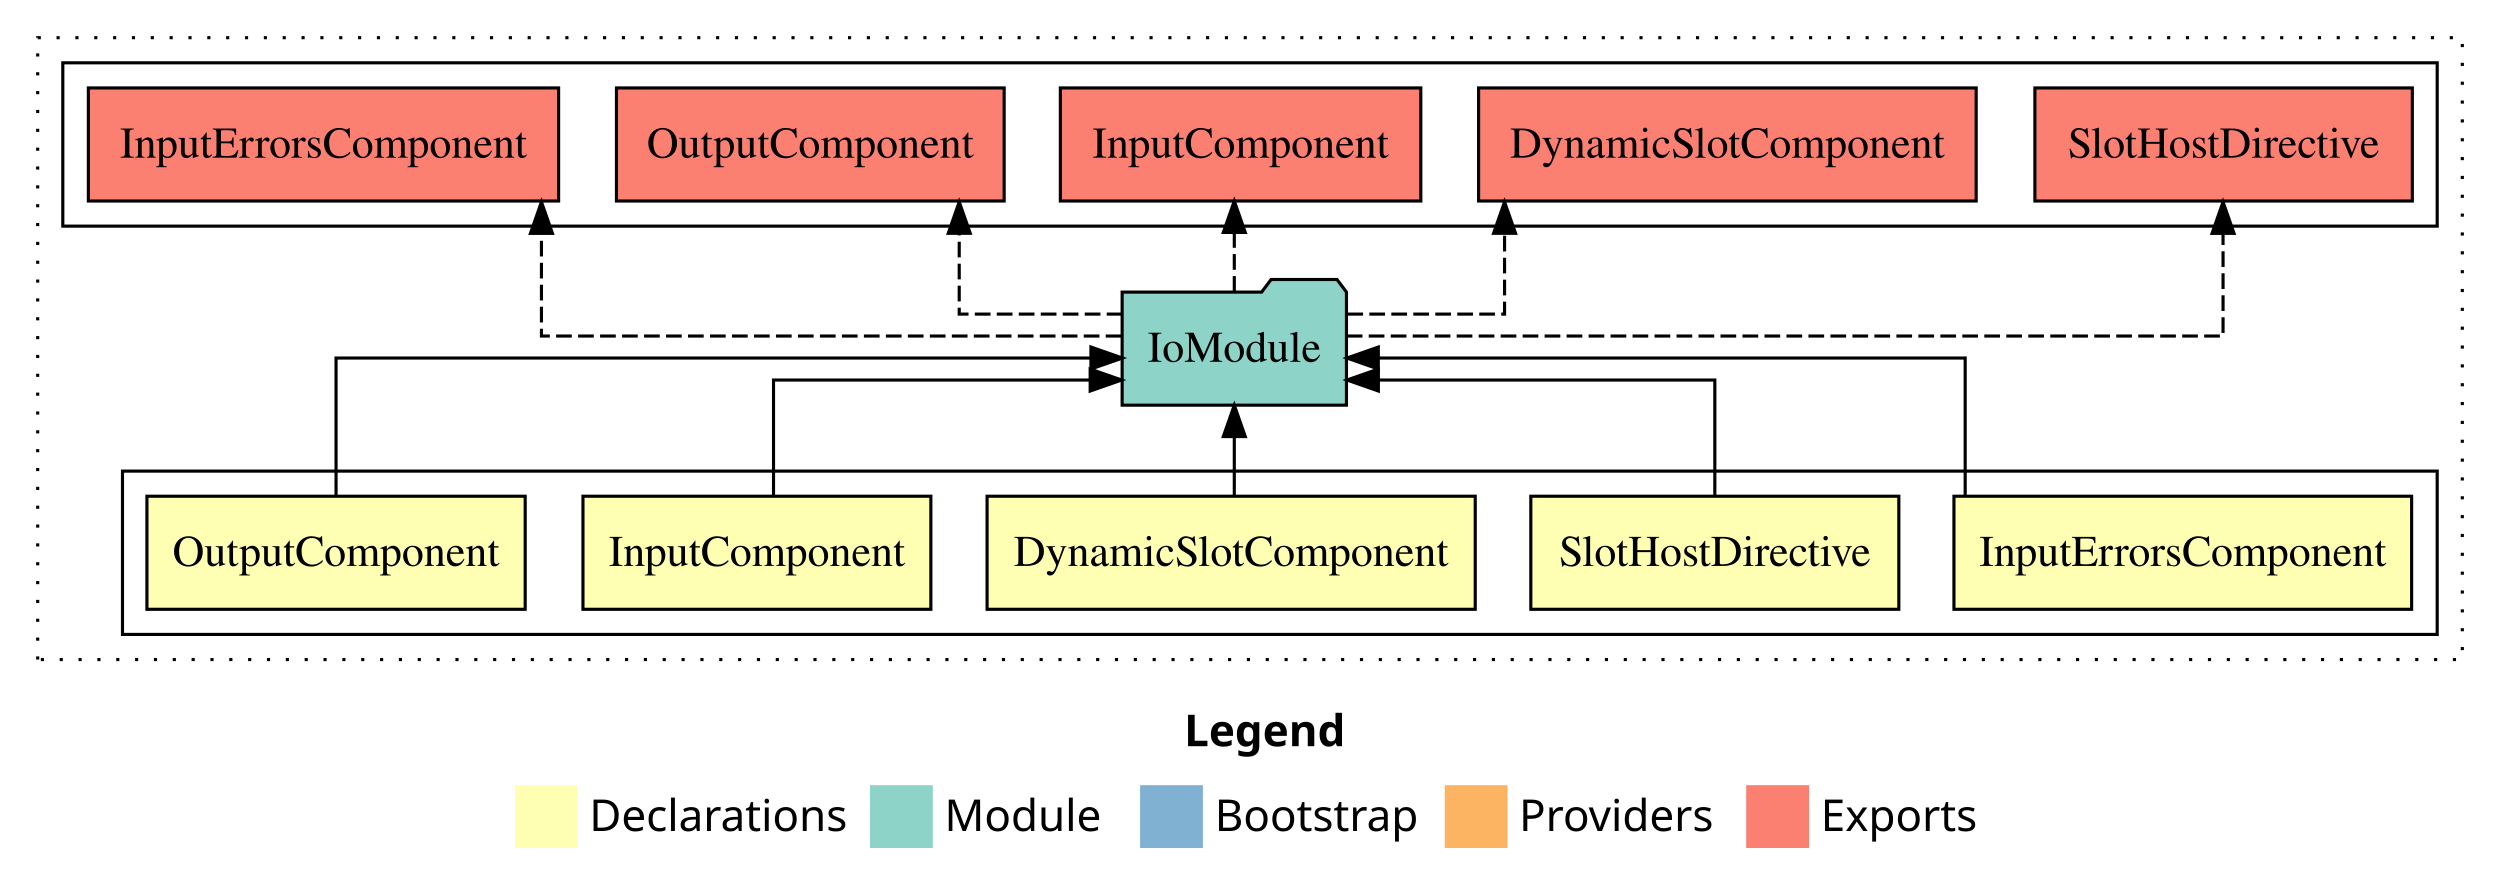
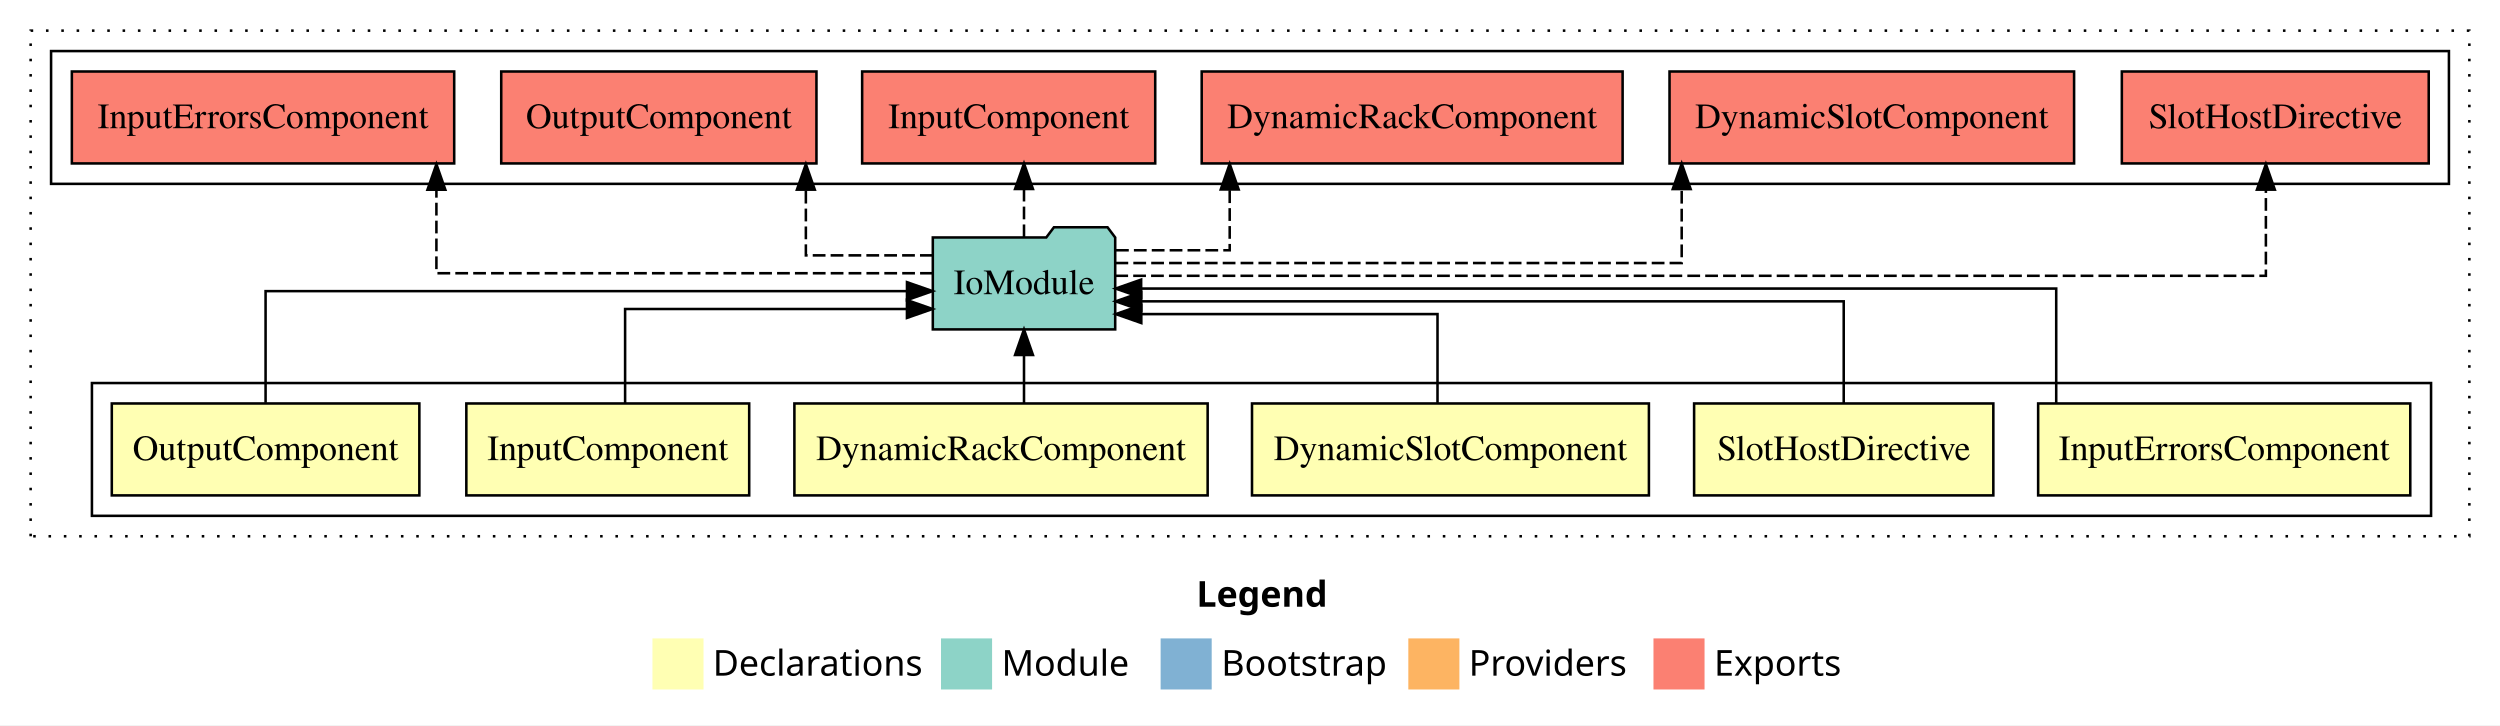
- <svg xmlns="http://www.w3.org/2000/svg" width="796pt" height="284pt" viewBox="0.00 0.00 796.00 284.00">
+ <svg xmlns="http://www.w3.org/2000/svg" width="979pt" height="284pt" viewBox="0.00 0.00 979.00 284.00">
  <g id="graph0" class="graph" transform="scale(1 1) rotate(0) translate(4 280)">
-     <polygon fill="#ffffff" stroke="transparent" points="-4,4 -4,-280 792,-280 792,4 -4,4" />
-     <text text-anchor="start" x="373.009" y="-42.4" font-family="sans-serif" font-weight="bold" font-size="14.00" fill="#000000">Legend</text>
-     <polygon fill="#ffffb3" stroke="transparent" points="160,-10 160,-30 180,-30 180,-10 160,-10" />
-     <text text-anchor="start" x="183.629" y="-15.4" font-family="sans-serif" font-size="14.00" fill="#000000">  Declarations</text>
-     <polygon fill="#8dd3c7" stroke="transparent" points="273,-10 273,-30 293,-30 293,-10 273,-10" />
-     <text text-anchor="start" x="296.725" y="-15.4" font-family="sans-serif" font-size="14.00" fill="#000000">  Module</text>
-     <polygon fill="#80b1d3" stroke="transparent" points="359,-10 359,-30 379,-30 379,-10 359,-10" />
-     <text text-anchor="start" x="382.781" y="-15.4" font-family="sans-serif" font-size="14.00" fill="#000000">  Bootstrap</text>
-     <polygon fill="#fdb462" stroke="transparent" points="456,-10 456,-30 476,-30 476,-10 456,-10" />
-     <text text-anchor="start" x="479.673" y="-15.4" font-family="sans-serif" font-size="14.00" fill="#000000">  Providers</text>
-     <polygon fill="#fb8072" stroke="transparent" points="552,-10 552,-30 572,-30 572,-10 552,-10" />
-     <text text-anchor="start" x="575.726" y="-15.4" font-family="sans-serif" font-size="14.00" fill="#000000">  Exports</text>
+     <polygon fill="#ffffff" stroke="transparent" points="-4,4 -4,-280 975,-280 975,4 -4,4" />
+     <text text-anchor="start" x="464.509" y="-42.4" font-family="sans-serif" font-weight="bold" font-size="14.00" fill="#000000">Legend</text>
+     <polygon fill="#ffffb3" stroke="transparent" points="251.5,-10 251.5,-30 271.5,-30 271.5,-10 251.5,-10" />
+     <text text-anchor="start" x="275.129" y="-15.4" font-family="sans-serif" font-size="14.00" fill="#000000">  Declarations</text>
+     <polygon fill="#8dd3c7" stroke="transparent" points="364.5,-10 364.5,-30 384.5,-30 384.5,-10 364.5,-10" />
+     <text text-anchor="start" x="388.225" y="-15.4" font-family="sans-serif" font-size="14.00" fill="#000000">  Module</text>
+     <polygon fill="#80b1d3" stroke="transparent" points="450.5,-10 450.5,-30 470.5,-30 470.5,-10 450.5,-10" />
+     <text text-anchor="start" x="474.281" y="-15.4" font-family="sans-serif" font-size="14.00" fill="#000000">  Bootstrap</text>
+     <polygon fill="#fdb462" stroke="transparent" points="547.5,-10 547.5,-30 567.5,-30 567.5,-10 547.5,-10" />
+     <text text-anchor="start" x="571.173" y="-15.4" font-family="sans-serif" font-size="14.00" fill="#000000">  Providers</text>
+     <polygon fill="#fb8072" stroke="transparent" points="643.5,-10 643.5,-30 663.5,-30 663.5,-10 643.5,-10" />
+     <text text-anchor="start" x="667.226" y="-15.4" font-family="sans-serif" font-size="14.00" fill="#000000">  Exports</text>
    <g id="clust1" class="cluster">
-       <polygon fill="none" stroke="#000000" stroke-dasharray="1,5" points="8,-70 8,-268 780,-268 780,-70 8,-70" />
+       <polygon fill="none" stroke="#000000" stroke-dasharray="1,5" points="8,-70 8,-268 963,-268 963,-70 8,-70" />
    </g>
    <g id="clust2" class="cluster">
-       <polygon fill="none" stroke="#000000" points="35,-78 35,-130 772,-130 772,-78 35,-78" />
+       <polygon fill="none" stroke="#000000" points="32,-78 32,-130 948,-130 948,-78 32,-78" />
    </g>
-     <g id="clust9" class="cluster">
-       <polygon fill="none" stroke="#000000" points="16,-208 16,-260 772,-260 772,-208 16,-208" />
+     <g id="clust10" class="cluster">
+       <polygon fill="none" stroke="#000000" points="16,-208 16,-260 955,-260 955,-208 16,-208" />
    </g>
    <g id="node1" class="node">
-       <polygon fill="#ffffb3" stroke="#000000" points="763.863,-122 618.137,-122 618.137,-86 763.863,-86 763.863,-122" />
-       <text text-anchor="middle" x="691" y="-99.8" font-family="Times,serif" font-size="14.00" fill="#000000">InputErrorsComponent</text>
+       <polygon fill="#ffffb3" stroke="#000000" points="939.863,-122 794.137,-122 794.137,-86 939.863,-86 939.863,-122" />
+       <text text-anchor="middle" x="867" y="-99.8" font-family="Times,serif" font-size="14.00" fill="#000000">InputErrorsComponent</text>
+     </g>
+     <g id="node7" class="node">
+       <polygon fill="#8dd3c7" stroke="#000000" points="432.711,-187 429.711,-191 408.711,-191 405.711,-187 361.289,-187 361.289,-151 432.711,-151 432.711,-187" />
+       <text text-anchor="middle" x="397" y="-164.8" font-family="Times,serif" font-size="14.00" fill="#000000">IoModule</text>
+     </g>
+     <g id="edge1" class="edge">
+       <path fill="none" stroke="#000000" d="M801.213,-122.222C801.213,-140.828 801.213,-167 801.213,-167 801.213,-167 442.871,-167 442.871,-167" />
+       <polygon fill="#000000" stroke="#000000" points="442.871,-163.5 432.871,-167 442.871,-170.5 442.871,-163.5" />
+     </g>
+     <g id="node2" class="node">
+       <polygon fill="#ffffb3" stroke="#000000" points="776.588,-122 659.412,-122 659.412,-86 776.588,-86 776.588,-122" />
+       <text text-anchor="middle" x="718" y="-99.8" font-family="Times,serif" font-size="14.00" fill="#000000">SlotHostDirective</text>
+     </g>
+     <g id="edge2" class="edge">
+       <path fill="none" stroke="#000000" d="M718,-122.034C718,-139.06 718,-162 718,-162 718,-162 442.888,-162 442.888,-162" />
+       <polygon fill="#000000" stroke="#000000" points="442.888,-158.5 432.888,-162 442.888,-165.5 442.888,-158.5" />
+     </g>
+     <g id="node3" class="node">
+       <polygon fill="#ffffb3" stroke="#000000" points="641.713,-122 486.287,-122 486.287,-86 641.713,-86 641.713,-122" />
+       <text text-anchor="middle" x="564" y="-99.8" font-family="Times,serif" font-size="14.00" fill="#000000">DynamicSlotComponent</text>
+     </g>
+     <g id="edge3" class="edge">
+       <path fill="none" stroke="#000000" d="M558.926,-122.24C558.926,-137.571 558.926,-157 558.926,-157 558.926,-157 442.937,-157 442.937,-157" />
+       <polygon fill="#000000" stroke="#000000" points="442.937,-153.5 432.937,-157 442.937,-160.5 442.937,-153.5" />
+     </g>
+     <g id="node4" class="node">
+       <polygon fill="#ffffb3" stroke="#000000" points="468.916,-122 307.084,-122 307.084,-86 468.916,-86 468.916,-122" />
+       <text text-anchor="middle" x="388" y="-99.8" font-family="Times,serif" font-size="14.00" fill="#000000">DynamicRackComponent</text>
+     </g>
+     <g id="edge4" class="edge">
+       <path fill="none" stroke="#000000" d="M397,-122.106C397,-122.106 397,-140.991 397,-140.991" />
+       <polygon fill="#000000" stroke="#000000" points="393.5,-140.991 397,-150.991 400.5,-140.991 393.5,-140.991" />
+     </g>
+     <g id="node5" class="node">
+       <polygon fill="#ffffb3" stroke="#000000" points="289.384,-122 178.616,-122 178.616,-86 289.384,-86 289.384,-122" />
+       <text text-anchor="middle" x="234" y="-99.8" font-family="Times,serif" font-size="14.00" fill="#000000">InputComponent</text>
+     </g>
+     <g id="edge5" class="edge">
+       <path fill="none" stroke="#000000" d="M240.791,-122.009C240.791,-138.049 240.791,-159 240.791,-159 240.791,-159 351.163,-159 351.163,-159" />
+       <polygon fill="#000000" stroke="#000000" points="351.163,-162.5 361.163,-159 351.162,-155.5 351.163,-162.5" />
    </g>
    <g id="node6" class="node">
-       <polygon fill="#8dd3c7" stroke="#000000" points="424.711,-187 421.711,-191 400.711,-191 397.711,-187 353.289,-187 353.289,-151 424.711,-151 424.711,-187" />
-       <text text-anchor="middle" x="389" y="-164.8" font-family="Times,serif" font-size="14.00" fill="#000000">IoModule</text>
-     </g>
-     <g id="edge1" class="edge">
-       <path fill="none" stroke="#000000" d="M621.713,-122.267C621.713,-140.555 621.713,-166 621.713,-166 621.713,-166 434.851,-166 434.851,-166" />
-       <polygon fill="#000000" stroke="#000000" points="434.851,-162.5 424.851,-166 434.851,-169.5 434.851,-162.5" />
-     </g>
-     <g id="node2" class="node">
-       <polygon fill="#ffffb3" stroke="#000000" points="600.588,-122 483.412,-122 483.412,-86 600.588,-86 600.588,-122" />
-       <text text-anchor="middle" x="542" y="-99.8" font-family="Times,serif" font-size="14.00" fill="#000000">SlotHostDirective</text>
-     </g>
-     <g id="edge2" class="edge">
-       <path fill="none" stroke="#000000" d="M542,-122.009C542,-138.049 542,-159 542,-159 542,-159 434.872,-159 434.872,-159" />
-       <polygon fill="#000000" stroke="#000000" points="434.872,-155.5 424.872,-159 434.872,-162.5 434.872,-155.5" />
-     </g>
-     <g id="node3" class="node">
-       <polygon fill="#ffffb3" stroke="#000000" points="465.713,-122 310.287,-122 310.287,-86 465.713,-86 465.713,-122" />
-       <text text-anchor="middle" x="388" y="-99.8" font-family="Times,serif" font-size="14.00" fill="#000000">DynamicSlotComponent</text>
-     </g>
-     <g id="edge3" class="edge">
-       <path fill="none" stroke="#000000" d="M389,-122.106C389,-122.106 389,-140.991 389,-140.991" />
-       <polygon fill="#000000" stroke="#000000" points="385.5,-140.991 389,-150.991 392.5,-140.991 385.5,-140.991" />
-     </g>
-     <g id="node4" class="node">
-       <polygon fill="#ffffb3" stroke="#000000" points="292.384,-122 181.616,-122 181.616,-86 292.384,-86 292.384,-122" />
-       <text text-anchor="middle" x="237" y="-99.8" font-family="Times,serif" font-size="14.00" fill="#000000">InputComponent</text>
-     </g>
-     <g id="edge4" class="edge">
-       <path fill="none" stroke="#000000" d="M242.291,-122.009C242.291,-138.049 242.291,-159 242.291,-159 242.291,-159 343.111,-159 343.111,-159" />
-       <polygon fill="#000000" stroke="#000000" points="343.111,-162.5 353.111,-159 343.111,-155.5 343.111,-162.5" />
-     </g>
-     <g id="node5" class="node">
-       <polygon fill="#ffffb3" stroke="#000000" points="163.22,-122 42.78,-122 42.78,-86 163.22,-86 163.22,-122" />
-       <text text-anchor="middle" x="103" y="-99.8" font-family="Times,serif" font-size="14.00" fill="#000000">OutputComponent</text>
-     </g>
-     <g id="edge5" class="edge">
-       <path fill="none" stroke="#000000" d="M103,-122.267C103,-140.555 103,-166 103,-166 103,-166 343.356,-166 343.356,-166" />
-       <polygon fill="#000000" stroke="#000000" points="343.356,-169.5 353.356,-166 343.356,-162.5 343.356,-169.5" />
-     </g>
-     <g id="node7" class="node">
-       <polygon fill="#fb8072" stroke="#000000" points="764.089,-252 643.911,-252 643.911,-216 764.089,-216 764.089,-252" />
-       <text text-anchor="middle" x="704" y="-229.8" font-family="Times,serif" font-size="14.00" fill="#000000">SlotHostDirective </text>
+       <polygon fill="#ffffb3" stroke="#000000" points="160.22,-122 39.78,-122 39.78,-86 160.22,-86 160.22,-122" />
+       <text text-anchor="middle" x="100" y="-99.8" font-family="Times,serif" font-size="14.00" fill="#000000">OutputComponent</text>
    </g>
    <g id="edge6" class="edge">
-       <path fill="none" stroke="#000000" stroke-dasharray="5,2" d="M424.807,-173C507.321,-173 703.819,-173 703.819,-173 703.819,-173 703.819,-205.698 703.819,-205.698" />
-       <polygon fill="#000000" stroke="#000000" points="700.319,-205.698 703.819,-215.698 707.319,-205.698 700.319,-205.698" />
+       <path fill="none" stroke="#000000" d="M100,-122.267C100,-140.555 100,-166 100,-166 100,-166 351.175,-166 351.175,-166" />
+       <polygon fill="#000000" stroke="#000000" points="351.175,-169.5 361.175,-166 351.175,-162.5 351.175,-169.5" />
    </g>
    <g id="node8" class="node">
-       <polygon fill="#fb8072" stroke="#000000" points="625.213,-252 466.786,-252 466.786,-216 625.213,-216 625.213,-252" />
-       <text text-anchor="middle" x="546" y="-229.8" font-family="Times,serif" font-size="14.00" fill="#000000">DynamicSlotComponent </text>
+       <polygon fill="#fb8072" stroke="#000000" points="947.089,-252 826.911,-252 826.911,-216 947.089,-216 947.089,-252" />
+       <text text-anchor="middle" x="887" y="-229.8" font-family="Times,serif" font-size="14.00" fill="#000000">SlotHostDirective </text>
    </g>
    <g id="edge7" class="edge">
-       <path fill="none" stroke="#000000" stroke-dasharray="5,2" d="M424.994,-180C448.574,-180 475.05,-180 475.05,-180 475.05,-180 475.05,-205.718 475.05,-205.718" />
-       <polygon fill="#000000" stroke="#000000" points="471.55,-205.718 475.05,-215.718 478.55,-205.718 471.55,-205.718" />
+       <path fill="none" stroke="#000000" stroke-dasharray="5,2" d="M432.76,-172C545.069,-172 883.319,-172 883.319,-172 883.319,-172 883.319,-205.733 883.319,-205.733" />
+       <polygon fill="#000000" stroke="#000000" points="879.819,-205.733 883.319,-215.733 886.819,-205.733 879.819,-205.733" />
    </g>
    <g id="node9" class="node">
+       <polygon fill="#fb8072" stroke="#000000" points="808.213,-252 649.787,-252 649.787,-216 808.213,-216 808.213,-252" />
+       <text text-anchor="middle" x="729" y="-229.8" font-family="Times,serif" font-size="14.00" fill="#000000">DynamicSlotComponent </text>
+     </g>
+     <g id="edge8" class="edge">
+       <path fill="none" stroke="#000000" stroke-dasharray="5,2" d="M432.811,-177C503.579,-177 654.55,-177 654.55,-177 654.55,-177 654.55,-205.965 654.55,-205.965" />
+       <polygon fill="#000000" stroke="#000000" points="651.05,-205.965 654.55,-215.965 658.05,-205.965 651.05,-205.965" />
+     </g>
+     <g id="node10" class="node">
+       <polygon fill="#fb8072" stroke="#000000" points="631.415,-252 466.585,-252 466.585,-216 631.415,-216 631.415,-252" />
+       <text text-anchor="middle" x="549" y="-229.8" font-family="Times,serif" font-size="14.00" fill="#000000">DynamicRackComponent </text>
+     </g>
+     <g id="edge9" class="edge">
+       <path fill="none" stroke="#000000" stroke-dasharray="5,2" d="M433.034,-182C454.481,-182 477.55,-182 477.55,-182 477.55,-182 477.55,-205.813 477.55,-205.813" />
+       <polygon fill="#000000" stroke="#000000" points="474.051,-205.813 477.55,-215.813 481.051,-205.813 474.051,-205.813" />
+     </g>
+     <g id="node11" class="node">
      <polygon fill="#fb8072" stroke="#000000" points="448.384,-252 333.616,-252 333.616,-216 448.384,-216 448.384,-252" />
      <text text-anchor="middle" x="391" y="-229.8" font-family="Times,serif" font-size="14.00" fill="#000000">InputComponent </text>
    </g>
-     <g id="edge8" class="edge">
-       <path fill="none" stroke="#000000" stroke-dasharray="5,2" d="M389,-187.106C389,-187.106 389,-205.991 389,-205.991" />
-       <polygon fill="#000000" stroke="#000000" points="385.5,-205.991 389,-215.991 392.5,-205.991 385.5,-205.991" />
+     <g id="edge10" class="edge">
+       <path fill="none" stroke="#000000" stroke-dasharray="5,2" d="M397,-187.106C397,-187.106 397,-205.991 397,-205.991" />
+       <polygon fill="#000000" stroke="#000000" points="393.5,-205.991 397,-215.991 400.5,-205.991 393.5,-205.991" />
    </g>
-     <g id="node10" class="node">
+     <g id="node12" class="node">
      <polygon fill="#fb8072" stroke="#000000" points="315.721,-252 192.28,-252 192.28,-216 315.721,-216 315.721,-252" />
      <text text-anchor="middle" x="254" y="-229.8" font-family="Times,serif" font-size="14.00" fill="#000000">OutputComponent </text>
    </g>
-     <g id="edge9" class="edge">
-       <path fill="none" stroke="#000000" stroke-dasharray="5,2" d="M353.377,-180C329.129,-180 301.418,-180 301.418,-180 301.418,-180 301.418,-205.718 301.418,-205.718" />
-       <polygon fill="#000000" stroke="#000000" points="297.918,-205.718 301.418,-215.718 304.918,-205.718 297.918,-205.718" />
+     <g id="edge11" class="edge">
+       <path fill="none" stroke="#000000" stroke-dasharray="5,2" d="M361.268,-180C337.859,-180 311.576,-180 311.576,-180 311.576,-180 311.576,-205.718 311.576,-205.718" />
+       <polygon fill="#000000" stroke="#000000" points="308.076,-205.718 311.576,-215.718 315.076,-205.718 308.076,-205.718" />
    </g>
-     <g id="node11" class="node">
+     <g id="node13" class="node">
      <polygon fill="#fb8072" stroke="#000000" points="173.863,-252 24.137,-252 24.137,-216 173.863,-216 173.863,-252" />
      <text text-anchor="middle" x="99" y="-229.8" font-family="Times,serif" font-size="14.00" fill="#000000">InputErrorsComponent </text>
    </g>
-     <g id="edge10" class="edge">
-       <path fill="none" stroke="#000000" stroke-dasharray="5,2" d="M353.065,-173C290.554,-173 168.396,-173 168.396,-173 168.396,-173 168.396,-205.698 168.396,-205.698" />
-       <polygon fill="#000000" stroke="#000000" points="164.896,-205.698 168.396,-215.698 171.896,-205.698 164.896,-205.698" />
+     <g id="edge12" class="edge">
+       <path fill="none" stroke="#000000" stroke-dasharray="5,2" d="M361.299,-173C296.667,-173 166.896,-173 166.896,-173 166.896,-173 166.896,-205.698 166.896,-205.698" />
+       <polygon fill="#000000" stroke="#000000" points="163.396,-205.698 166.896,-215.698 170.396,-205.698 163.396,-205.698" />
    </g>
  </g>
</svg>
